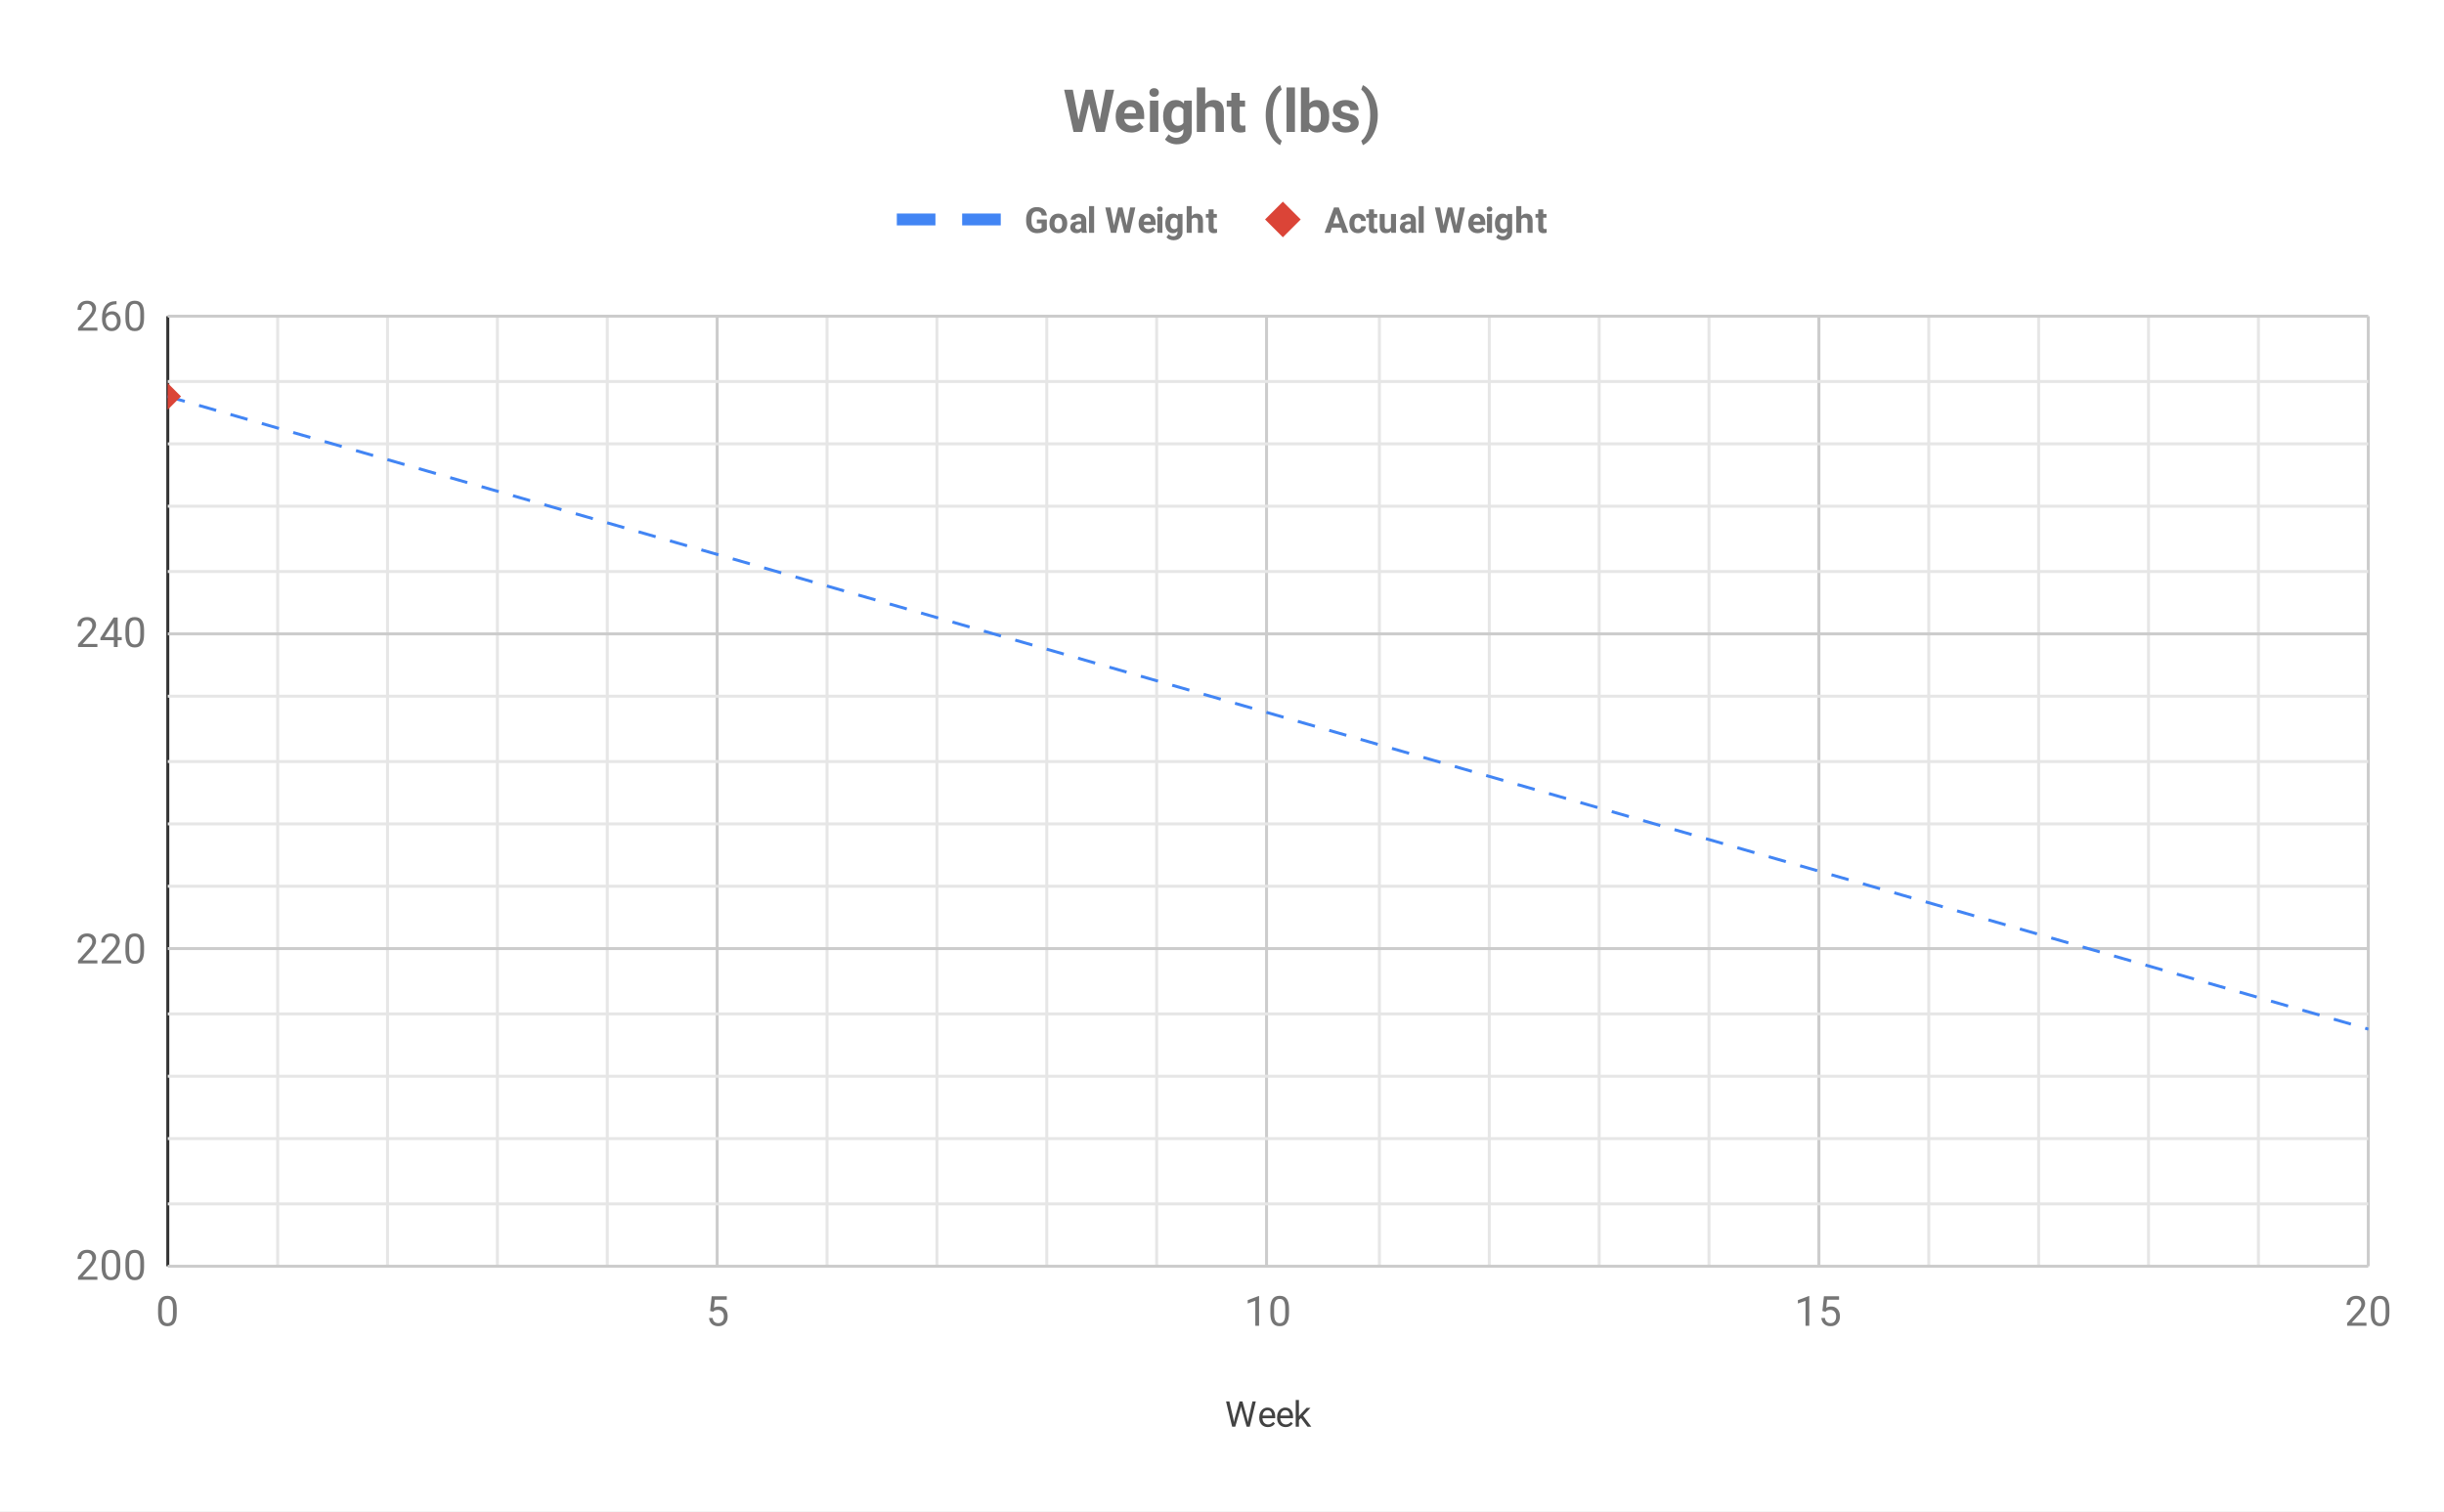
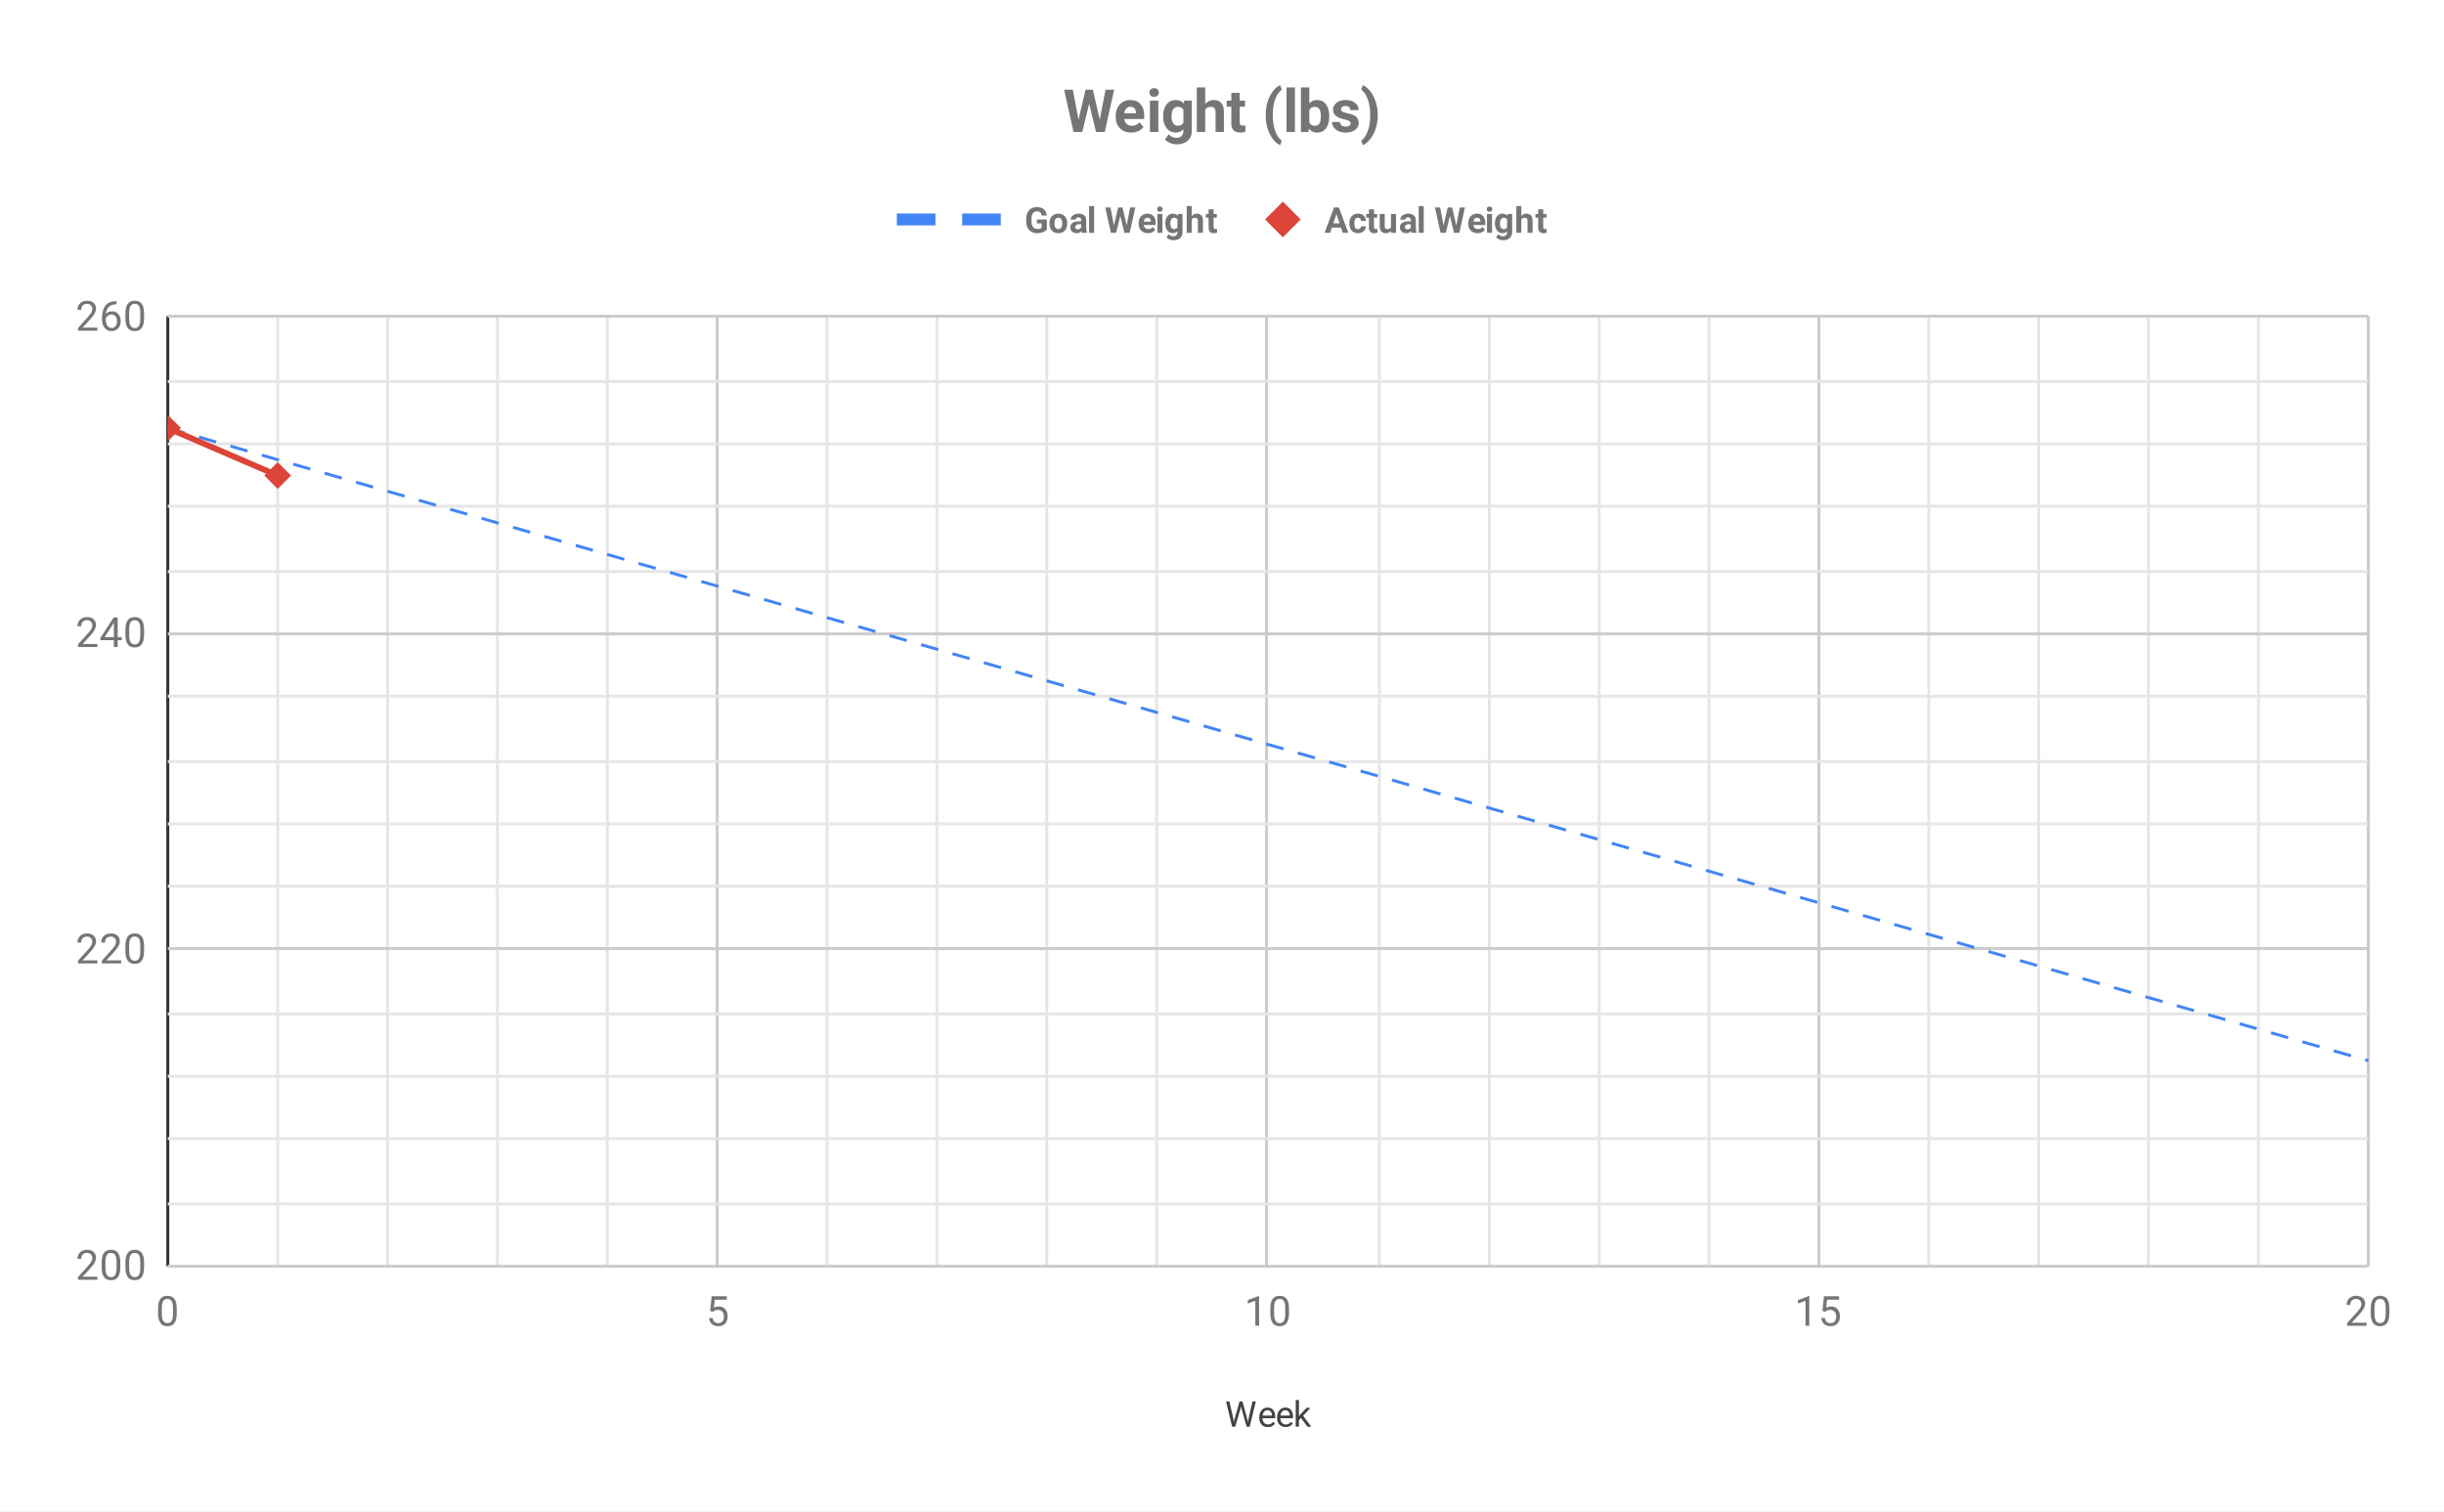
<svg xmlns="http://www.w3.org/2000/svg" version="1.1" viewBox="0.0 0.0 823.0 509.0" fill="none" stroke="none" stroke-linecap="square" stroke-miterlimit="10" width="823" height="509">
  <path fill="#ffffff" d="M0 0L823.0 0L823.0 509.0L0 509.0L0 0Z" fill-rule="nonzero" />
  <path fill="#ffffff" d="M0 0L823.0 0L823.0 509.0L0 509.0L0 0Z" fill-rule="nonzero" />
  <path stroke="#333333" stroke-width="1.0" stroke-linecap="butt" d="M56.5 106.5L56.5 426.5" fill-rule="nonzero" />
  <path stroke="#cccccc" stroke-width="1.0" stroke-linecap="butt" d="M241.5 106.5L241.5 426.5" fill-rule="nonzero" />
  <path stroke="#cccccc" stroke-width="1.0" stroke-linecap="butt" d="M426.5 106.5L426.5 426.5" fill-rule="nonzero" />
  <path stroke="#cccccc" stroke-width="1.0" stroke-linecap="butt" d="M612.5 106.5L612.5 426.5" fill-rule="nonzero" />
  <path stroke="#cccccc" stroke-width="1.0" stroke-linecap="butt" d="M797.5 106.5L797.5 426.5" fill-rule="nonzero" />
  <path stroke="#e6e6e6" stroke-width="1.0" stroke-linecap="butt" d="M204.5 106.5L204.5 426.5" fill-rule="nonzero" />
  <path stroke="#e6e6e6" stroke-width="1.0" stroke-linecap="butt" d="M167.5 106.5L167.5 426.5" fill-rule="nonzero" />
  <path stroke="#e6e6e6" stroke-width="1.0" stroke-linecap="butt" d="M130.5 106.5L130.5 426.5" fill-rule="nonzero" />
  <path stroke="#e6e6e6" stroke-width="1.0" stroke-linecap="butt" d="M93.5 106.5L93.5 426.5" fill-rule="nonzero" />
  <path stroke="#e6e6e6" stroke-width="1.0" stroke-linecap="butt" d="M389.5 106.5L389.5 426.5" fill-rule="nonzero" />
  <path stroke="#e6e6e6" stroke-width="1.0" stroke-linecap="butt" d="M352.5 106.5L352.5 426.5" fill-rule="nonzero" />
  <path stroke="#e6e6e6" stroke-width="1.0" stroke-linecap="butt" d="M315.5 106.5L315.5 426.5" fill-rule="nonzero" />
  <path stroke="#e6e6e6" stroke-width="1.0" stroke-linecap="butt" d="M278.5 106.5L278.5 426.5" fill-rule="nonzero" />
  <path stroke="#e6e6e6" stroke-width="1.0" stroke-linecap="butt" d="M575.5 106.5L575.5 426.5" fill-rule="nonzero" />
  <path stroke="#e6e6e6" stroke-width="1.0" stroke-linecap="butt" d="M538.5 106.5L538.5 426.5" fill-rule="nonzero" />
  <path stroke="#e6e6e6" stroke-width="1.0" stroke-linecap="butt" d="M501.5 106.5L501.5 426.5" fill-rule="nonzero" />
  <path stroke="#e6e6e6" stroke-width="1.0" stroke-linecap="butt" d="M464.5 106.5L464.5 426.5" fill-rule="nonzero" />
  <path stroke="#e6e6e6" stroke-width="1.0" stroke-linecap="butt" d="M760.5 106.5L760.5 426.5" fill-rule="nonzero" />
  <path stroke="#e6e6e6" stroke-width="1.0" stroke-linecap="butt" d="M723.5 106.5L723.5 426.5" fill-rule="nonzero" />
  <path stroke="#e6e6e6" stroke-width="1.0" stroke-linecap="butt" d="M686.5 106.5L686.5 426.5" fill-rule="nonzero" />
  <path stroke="#e6e6e6" stroke-width="1.0" stroke-linecap="butt" d="M649.5 106.5L649.5 426.5" fill-rule="nonzero" />
  <path stroke="#cccccc" stroke-width="1.0" stroke-linecap="butt" d="M56.5 426.5L797.5 426.5" fill-rule="nonzero" />
  <path stroke="#cccccc" stroke-width="1.0" stroke-linecap="butt" d="M56.5 319.5L797.5 319.5" fill-rule="nonzero" />
  <path stroke="#cccccc" stroke-width="1.0" stroke-linecap="butt" d="M56.5 213.5L797.5 213.5" fill-rule="nonzero" />
  <path stroke="#cccccc" stroke-width="1.0" stroke-linecap="butt" d="M56.5 106.5L797.5 106.5" fill-rule="nonzero" />
  <path stroke="#e6e6e6" stroke-width="1.0" stroke-linecap="butt" d="M56.5 341.5L797.5 341.5" fill-rule="nonzero" />
  <path stroke="#e6e6e6" stroke-width="1.0" stroke-linecap="butt" d="M56.5 362.5L797.5 362.5" fill-rule="nonzero" />
  <path stroke="#e6e6e6" stroke-width="1.0" stroke-linecap="butt" d="M56.5 383.5L797.5 383.5" fill-rule="nonzero" />
  <path stroke="#e6e6e6" stroke-width="1.0" stroke-linecap="butt" d="M56.5 405.5L797.5 405.5" fill-rule="nonzero" />
  <path stroke="#e6e6e6" stroke-width="1.0" stroke-linecap="butt" d="M56.5 234.5L797.5 234.5" fill-rule="nonzero" />
  <path stroke="#e6e6e6" stroke-width="1.0" stroke-linecap="butt" d="M56.5 256.5L797.5 256.5" fill-rule="nonzero" />
  <path stroke="#e6e6e6" stroke-width="1.0" stroke-linecap="butt" d="M56.5 277.5L797.5 277.5" fill-rule="nonzero" />
  <path stroke="#e6e6e6" stroke-width="1.0" stroke-linecap="butt" d="M56.5 298.5L797.5 298.5" fill-rule="nonzero" />
  <path stroke="#e6e6e6" stroke-width="1.0" stroke-linecap="butt" d="M56.5 128.5L797.5 128.5" fill-rule="nonzero" />
  <path stroke="#e6e6e6" stroke-width="1.0" stroke-linecap="butt" d="M56.5 149.5L797.5 149.5" fill-rule="nonzero" />
  <path stroke="#e6e6e6" stroke-width="1.0" stroke-linecap="butt" d="M56.5 170.5L797.5 170.5" fill-rule="nonzero" />
  <path stroke="#e6e6e6" stroke-width="1.0" stroke-linecap="butt" d="M56.5 192.5L797.5 192.5" fill-rule="nonzero" />
  <clipPath id="id_0">
    <path d="M56.45 106.883L797.55 106.883L797.55 426.55L56.45 426.55L56.45 106.883Z" clip-rule="nonzero" />
  </clipPath>
-   <path stroke="#4285f4" stroke-width="1.0" stroke-linecap="butt" stroke-dasharray="6.0,5.0" clip-path="url(#id_0)" d="M56.45 133.522C56.45 133.522 81.153 140.626 93.505 144.178C105.857 147.73 118.208 151.281 130.56 154.833C142.912 158.385 155.263 161.937 167.615 165.489C179.967 169.041 192.318 172.593 204.67 176.144C217.022 179.696 229.373 183.248 241.725 186.8C254.077 190.352 266.428 193.904 278.78 197.456C291.132 201.007 303.483 204.559 315.835 208.111C328.187 211.663 340.538 215.215 352.89 218.767C365.242 222.319 377.593 225.87 389.945 229.422C402.297 232.974 414.648 236.526 427.0 240.078C439.352 243.63 451.703 247.181 464.055 250.733C476.407 254.285 488.758 257.837 501.11 261.389C513.462 264.941 525.813 268.493 538.165 272.044C550.517 275.596 562.868 279.148 575.22 282.7C587.572 286.252 599.923 289.804 612.275 293.356C624.627 296.907 636.978 300.459 649.33 304.011C661.682 307.563 674.033 311.115 686.385 314.667C698.737 318.219 711.088 321.77 723.44 325.322C735.792 328.874 748.143 332.426 760.495 335.978C772.847 339.53 797.55 346.633 797.55 346.633" fill-rule="nonzero" />
-   <path stroke="#db4437" stroke-width="2.0" stroke-linecap="butt" clip-path="url(#id_0)" d="M56.45 133.522L56.45 133.522" fill-rule="nonzero" />
-   <path fill="#db4437" clip-path="url(#id_0)" d="M56.45 129.022L60.95 133.522L56.45 138.022L51.95 133.522Z" fill-rule="nonzero" />
+   <path stroke="#4285f4" stroke-width="1.0" stroke-linecap="butt" stroke-dasharray="6.0,5.0" clip-path="url(#id_0)" d="M56.45 144.178C56.45 144.178 81.153 151.281 93.505 154.833C105.857 158.385 118.208 161.937 130.56 165.489C142.912 169.041 155.263 172.593 167.615 176.144C179.967 179.696 192.318 183.248 204.67 186.8C217.022 190.352 229.373 193.904 241.725 197.456C254.077 201.007 266.428 204.559 278.78 208.111C291.132 211.663 303.483 215.215 315.835 218.767C328.187 222.319 340.538 225.87 352.89 229.422C365.242 232.974 377.593 236.526 389.945 240.078C402.297 243.63 414.648 247.181 427.0 250.733C439.352 254.285 451.703 257.837 464.055 261.389C476.407 264.941 488.758 268.493 501.11 272.044C513.462 275.596 525.813 279.148 538.165 282.7C550.517 286.252 562.868 289.804 575.22 293.356C587.572 296.907 599.923 300.459 612.275 304.011C624.627 307.563 636.978 311.115 649.33 314.667C661.682 318.219 674.033 321.77 686.385 325.322C698.737 328.874 711.088 332.426 723.44 335.978C735.792 339.53 748.143 343.081 760.495 346.633C772.847 350.185 797.55 357.289 797.55 357.289" fill-rule="nonzero" />
+   <path stroke="#db4437" stroke-width="2.0" stroke-linecap="butt" clip-path="url(#id_0)" d="M56.45 144.178L93.505 160.161" fill-rule="nonzero" />
+   <path fill="#db4437" clip-path="url(#id_0)" d="M56.45 139.678L60.95 144.178L56.45 148.678L51.95 144.178Z" fill-rule="nonzero" />
+   <path fill="#db4437" clip-path="url(#id_0)" d="M93.505 155.661L98.005 160.161L93.505 164.661L89.005 160.161Z" fill-rule="nonzero" />
  <path fill="#424242" d="M415.328 477.863L415.5 478.988L415.734 477.972L417.422 472.019L418.375 472.019L420.016 477.972L420.25 479.003L420.438 477.847L421.766 472.019L422.891 472.019L420.828 480.55L419.797 480.55L418.031 474.331L417.906 473.675L417.766 474.331L415.953 480.55L414.922 480.55L412.859 472.019L413.984 472.019L415.328 477.863ZM426.953 480.675Q425.656 480.675 424.844 479.831Q424.047 478.972 424.047 477.55L424.047 477.363Q424.047 476.409 424.406 475.675Q424.766 474.925 425.406 474.519Q426.062 474.097 426.812 474.097Q428.047 474.097 428.734 474.909Q429.422 475.722 429.422 477.238L429.422 477.691L425.125 477.691Q425.156 478.628 425.672 479.206Q426.203 479.784 427.016 479.784Q427.578 479.784 427.969 479.55Q428.375 479.316 428.688 478.925L429.344 479.441Q428.547 480.675 426.953 480.675ZM426.812 474.988Q426.156 474.988 425.703 475.472Q425.266 475.941 425.172 476.8L428.344 476.8L428.344 476.722Q428.297 475.894 427.891 475.441Q427.5 474.988 426.812 474.988ZM432.953 480.675Q431.656 480.675 430.844 479.831Q430.047 478.972 430.047 477.55L430.047 477.363Q430.047 476.409 430.406 475.675Q430.766 474.925 431.406 474.519Q432.062 474.097 432.812 474.097Q434.047 474.097 434.734 474.909Q435.422 475.722 435.422 477.238L435.422 477.691L431.125 477.691Q431.156 478.628 431.672 479.206Q432.203 479.784 433.016 479.784Q433.578 479.784 433.969 479.55Q434.375 479.316 434.688 478.925L435.344 479.441Q434.547 480.675 432.953 480.675ZM432.812 474.988Q432.156 474.988 431.703 475.472Q431.266 475.941 431.172 476.8L434.344 476.8L434.344 476.722Q434.297 475.894 433.891 475.441Q433.5 474.988 432.812 474.988ZM438.094 477.613L437.406 478.316L437.406 480.55L436.328 480.55L436.328 471.55L437.406 471.55L437.406 476.988L437.984 476.3L439.969 474.206L441.281 474.206L438.812 476.863L441.578 480.55L440.297 480.55L438.094 477.613Z" fill-rule="nonzero" />
  <path fill="#757575" d="M32.794 431.05L26.278 431.05L26.278 430.144L29.716 426.316Q30.481 425.441 30.778 424.909Q31.075 424.363 31.075 423.769Q31.075 423.003 30.591 422.503Q30.122 422.003 29.341 422.003Q28.403 422.003 27.872 422.534Q27.356 423.066 27.356 424.034L26.091 424.034Q26.091 422.659 26.966 421.816Q27.856 420.956 29.341 420.956Q30.731 420.956 31.528 421.691Q32.341 422.409 32.341 423.628Q32.341 425.097 30.466 427.128L27.809 430.019L32.794 430.019L32.794 431.05ZM40.513 426.8Q40.513 429.019 39.747 430.113Q38.997 431.191 37.388 431.191Q35.794 431.191 35.028 430.144Q34.263 429.081 34.231 426.972L34.231 425.284Q34.231 423.097 34.981 422.034Q35.747 420.956 37.372 420.956Q38.981 420.956 39.731 421.988Q40.497 423.019 40.513 425.159L40.513 426.8ZM39.247 425.081Q39.247 423.472 38.794 422.738Q38.356 422.003 37.372 422.003Q36.403 422.003 35.95 422.738Q35.513 423.456 35.497 424.972L35.497 427.003Q35.497 428.613 35.966 429.394Q36.434 430.159 37.388 430.159Q38.325 430.159 38.778 429.441Q39.231 428.706 39.247 427.144L39.247 425.081ZM48.513 426.8Q48.513 429.019 47.747 430.113Q46.997 431.191 45.388 431.191Q43.794 431.191 43.028 430.144Q42.263 429.081 42.231 426.972L42.231 425.284Q42.231 423.097 42.981 422.034Q43.747 420.956 45.372 420.956Q46.981 420.956 47.731 421.988Q48.497 423.019 48.513 425.159L48.513 426.8ZM47.247 425.081Q47.247 423.472 46.794 422.738Q46.356 422.003 45.372 422.003Q44.403 422.003 43.95 422.738Q43.513 423.456 43.497 424.972L43.497 427.003Q43.497 428.613 43.966 429.394Q44.434 430.159 45.388 430.159Q46.325 430.159 46.778 429.441Q47.231 428.706 47.247 427.144L47.247 425.081Z" fill-rule="nonzero" />
  <path fill="#757575" d="M32.794 324.494L26.278 324.494L26.278 323.588L29.716 319.76Q30.481 318.885 30.778 318.354Q31.075 317.807 31.075 317.213Q31.075 316.448 30.591 315.948Q30.122 315.448 29.341 315.448Q28.403 315.448 27.872 315.979Q27.356 316.51 27.356 317.479L26.091 317.479Q26.091 316.104 26.966 315.26Q27.856 314.401 29.341 314.401Q30.731 314.401 31.528 315.135Q32.341 315.854 32.341 317.073Q32.341 318.541 30.466 320.573L27.809 323.463L32.794 323.463L32.794 324.494ZM40.794 324.494L34.278 324.494L34.278 323.588L37.716 319.76Q38.481 318.885 38.778 318.354Q39.075 317.807 39.075 317.213Q39.075 316.448 38.591 315.948Q38.122 315.448 37.341 315.448Q36.403 315.448 35.872 315.979Q35.356 316.51 35.356 317.479L34.091 317.479Q34.091 316.104 34.966 315.26Q35.856 314.401 37.341 314.401Q38.731 314.401 39.528 315.135Q40.341 315.854 40.341 317.073Q40.341 318.541 38.466 320.573L35.809 323.463L40.794 323.463L40.794 324.494ZM48.513 320.244Q48.513 322.463 47.747 323.557Q46.997 324.635 45.388 324.635Q43.794 324.635 43.028 323.588Q42.263 322.526 42.231 320.416L42.231 318.729Q42.231 316.541 42.981 315.479Q43.747 314.401 45.372 314.401Q46.981 314.401 47.731 315.432Q48.497 316.463 48.513 318.604L48.513 320.244ZM47.247 318.526Q47.247 316.916 46.794 316.182Q46.356 315.448 45.372 315.448Q44.403 315.448 43.95 316.182Q43.513 316.901 43.497 318.416L43.497 320.448Q43.497 322.057 43.966 322.838Q44.434 323.604 45.388 323.604Q46.325 323.604 46.778 322.885Q47.231 322.151 47.247 320.588L47.247 318.526Z" fill-rule="nonzero" />
  <path fill="#757575" d="M32.794 217.939L26.278 217.939L26.278 217.033L29.716 213.205Q30.481 212.33 30.778 211.798Q31.075 211.251 31.075 210.658Q31.075 209.892 30.591 209.392Q30.122 208.892 29.341 208.892Q28.403 208.892 27.872 209.423Q27.356 209.955 27.356 210.923L26.091 210.923Q26.091 209.548 26.966 208.705Q27.856 207.845 29.341 207.845Q30.731 207.845 31.528 208.58Q32.341 209.298 32.341 210.517Q32.341 211.986 30.466 214.017L27.809 216.908L32.794 216.908L32.794 217.939ZM39.622 214.595L40.997 214.595L40.997 215.626L39.622 215.626L39.622 217.939L38.341 217.939L38.341 215.626L33.809 215.626L33.809 214.876L38.263 207.986L39.622 207.986L39.622 214.595ZM35.247 214.595L38.341 214.595L38.341 209.72L38.2 209.986L35.247 214.595ZM48.513 213.689Q48.513 215.908 47.747 217.001Q46.997 218.08 45.388 218.08Q43.794 218.08 43.028 217.033Q42.263 215.97 42.231 213.861L42.231 212.173Q42.231 209.986 42.981 208.923Q43.747 207.845 45.372 207.845Q46.981 207.845 47.731 208.876Q48.497 209.908 48.513 212.048L48.513 213.689ZM47.247 211.97Q47.247 210.361 46.794 209.626Q46.356 208.892 45.372 208.892Q44.403 208.892 43.95 209.626Q43.513 210.345 43.497 211.861L43.497 213.892Q43.497 215.501 43.966 216.283Q44.434 217.048 45.388 217.048Q46.325 217.048 46.778 216.33Q47.231 215.595 47.247 214.033L47.247 211.97Z" fill-rule="nonzero" />
  <path fill="#757575" d="M32.794 111.383L26.278 111.383L26.278 110.477L29.716 106.649Q30.481 105.774 30.778 105.243Q31.075 104.696 31.075 104.102Q31.075 103.336 30.591 102.836Q30.122 102.336 29.341 102.336Q28.403 102.336 27.872 102.868Q27.356 103.399 27.356 104.368L26.091 104.368Q26.091 102.993 26.966 102.149Q27.856 101.29 29.341 101.29Q30.731 101.29 31.528 102.024Q32.341 102.743 32.341 103.961Q32.341 105.43 30.466 107.461L27.809 110.352L32.794 110.352L32.794 111.383ZM39.247 101.43L39.247 102.493L39.013 102.493Q37.528 102.524 36.653 103.368Q35.778 104.211 35.638 105.758Q36.434 104.852 37.794 104.852Q39.091 104.852 39.856 105.774Q40.638 106.68 40.638 108.133Q40.638 109.68 39.794 110.602Q38.966 111.524 37.559 111.524Q36.138 111.524 35.247 110.43Q34.356 109.321 34.356 107.602L34.356 107.118Q34.356 104.368 35.528 102.915Q36.7 101.461 39.013 101.43L39.247 101.43ZM37.575 105.915Q36.934 105.915 36.388 106.305Q35.841 106.68 35.622 107.274L35.622 107.743Q35.622 108.977 36.169 109.727Q36.731 110.477 37.559 110.477Q38.419 110.477 38.903 109.852Q39.388 109.211 39.388 108.196Q39.388 107.165 38.888 106.54Q38.403 105.915 37.575 105.915ZM48.513 107.133Q48.513 109.352 47.747 110.446Q46.997 111.524 45.388 111.524Q43.794 111.524 43.028 110.477Q42.263 109.415 42.231 107.305L42.231 105.618Q42.231 103.43 42.981 102.368Q43.747 101.29 45.372 101.29Q46.981 101.29 47.731 102.321Q48.497 103.352 48.513 105.493L48.513 107.133ZM47.247 105.415Q47.247 103.805 46.794 103.071Q46.356 102.336 45.372 102.336Q44.403 102.336 43.95 103.071Q43.513 103.79 43.497 105.305L43.497 107.336Q43.497 108.946 43.966 109.727Q44.434 110.493 45.388 110.493Q46.325 110.493 46.778 109.774Q47.231 109.04 47.247 107.477L47.247 105.415Z" fill-rule="nonzero" />
  <path fill="#757575" d="M59.513 442.3Q59.513 444.519 58.747 445.613Q57.997 446.691 56.388 446.691Q54.794 446.691 54.028 445.644Q53.263 444.581 53.231 442.472L53.231 440.784Q53.231 438.597 53.981 437.534Q54.747 436.456 56.372 436.456Q57.981 436.456 58.731 437.488Q59.497 438.519 59.513 440.659L59.513 442.3ZM58.247 440.581Q58.247 438.972 57.794 438.238Q57.356 437.503 56.372 437.503Q55.403 437.503 54.95 438.238Q54.513 438.956 54.497 440.472L54.497 442.503Q54.497 444.113 54.966 444.894Q55.434 445.659 56.388 445.659Q57.325 445.659 57.778 444.941Q58.231 444.206 58.247 442.644L58.247 440.581Z" fill-rule="nonzero" />
  <path fill="#757575" d="M239.131 441.566L239.647 436.597L244.741 436.597L244.741 437.769L240.709 437.769L240.412 440.472Q241.147 440.05 242.069 440.05Q243.428 440.05 244.225 440.956Q245.037 441.847 245.037 443.378Q245.037 444.909 244.194 445.8Q243.366 446.691 241.881 446.691Q240.569 446.691 239.725 445.956Q238.897 445.222 238.772 443.925L239.975 443.925Q240.084 444.784 240.569 445.222Q241.069 445.659 241.881 445.659Q242.756 445.659 243.256 445.066Q243.772 444.456 243.772 443.394Q243.772 442.394 243.225 441.8Q242.678 441.191 241.772 441.191Q240.959 441.191 240.475 441.55L240.147 441.816L239.131 441.566Z" fill-rule="nonzero" />
  <path fill="#757575" d="M423.984 446.55L422.719 446.55L422.719 438.128L420.156 439.05L420.156 437.909L423.781 436.55L423.984 436.55L423.984 446.55ZM434.062 442.3Q434.062 444.519 433.297 445.613Q432.547 446.691 430.938 446.691Q429.344 446.691 428.578 445.644Q427.812 444.581 427.781 442.472L427.781 440.784Q427.781 438.597 428.531 437.534Q429.297 436.456 430.922 436.456Q432.531 436.456 433.281 437.488Q434.047 438.519 434.062 440.659L434.062 442.3ZM432.797 440.581Q432.797 438.972 432.344 438.238Q431.906 437.503 430.922 437.503Q429.953 437.503 429.5 438.238Q429.062 438.956 429.047 440.472L429.047 442.503Q429.047 444.113 429.516 444.894Q429.984 445.659 430.938 445.659Q431.875 445.659 432.328 444.941Q432.781 444.206 432.797 442.644L432.797 440.581Z" fill-rule="nonzero" />
  <path fill="#757575" d="M609.259 446.55L607.994 446.55L607.994 438.128L605.431 439.05L605.431 437.909L609.056 436.55L609.259 436.55L609.259 446.55ZM613.681 441.566L614.197 436.597L619.291 436.597L619.291 437.769L615.259 437.769L614.962 440.472Q615.697 440.05 616.619 440.05Q617.978 440.05 618.775 440.956Q619.587 441.847 619.587 443.378Q619.587 444.909 618.744 445.8Q617.916 446.691 616.431 446.691Q615.119 446.691 614.275 445.956Q613.447 445.222 613.322 443.925L614.525 443.925Q614.634 444.784 615.119 445.222Q615.619 445.659 616.431 445.659Q617.306 445.659 617.806 445.066Q618.322 444.456 618.322 443.394Q618.322 442.394 617.775 441.8Q617.228 441.191 616.322 441.191Q615.509 441.191 615.025 441.55L614.697 441.816L613.681 441.566Z" fill-rule="nonzero" />
  <path fill="#757575" d="M796.894 446.55L790.378 446.55L790.378 445.644L793.816 441.816Q794.581 440.941 794.878 440.409Q795.175 439.863 795.175 439.269Q795.175 438.503 794.691 438.003Q794.222 437.503 793.441 437.503Q792.503 437.503 791.972 438.034Q791.456 438.566 791.456 439.534L790.191 439.534Q790.191 438.159 791.066 437.316Q791.956 436.456 793.441 436.456Q794.831 436.456 795.628 437.191Q796.441 437.909 796.441 439.128Q796.441 440.597 794.566 442.628L791.909 445.519L796.894 445.519L796.894 446.55ZM804.612 442.3Q804.612 444.519 803.847 445.613Q803.097 446.691 801.487 446.691Q799.894 446.691 799.128 445.644Q798.362 444.581 798.331 442.472L798.331 440.784Q798.331 438.597 799.081 437.534Q799.847 436.456 801.472 436.456Q803.081 436.456 803.831 437.488Q804.597 438.519 804.612 440.659L804.612 442.3ZM803.347 440.581Q803.347 438.972 802.894 438.238Q802.456 437.503 801.472 437.503Q800.503 437.503 800.05 438.238Q799.612 438.956 799.597 440.472L799.597 442.503Q799.597 444.113 800.066 444.894Q800.534 445.659 801.487 445.659Q802.425 445.659 802.878 444.941Q803.331 444.206 803.347 442.644L803.347 440.581Z" fill-rule="nonzero" />
  <path stroke="#4285f4" stroke-width="4.0" stroke-linecap="butt" stroke-dasharray="13.0,9.0" d="M302.0 73.917L337.0 73.917" fill-rule="nonzero" />
  <path fill="#757575" d="M352.516 77.339Q352.031 77.901 351.156 78.229Q350.297 78.542 349.25 78.542Q348.141 78.542 347.297 78.057Q346.469 77.573 346.016 76.651Q345.562 75.729 345.547 74.479L345.547 73.901Q345.547 72.62 345.969 71.698Q346.406 70.76 347.219 70.26Q348.031 69.76 349.125 69.76Q350.641 69.76 351.5 70.495Q352.359 71.214 352.516 72.604L350.797 72.604Q350.688 71.87 350.281 71.526Q349.875 71.182 349.172 71.182Q348.281 71.182 347.812 71.854Q347.344 72.526 347.344 73.87L347.344 74.401Q347.344 75.745 347.844 76.432Q348.359 77.12 349.344 77.12Q350.328 77.12 350.75 76.698L350.75 75.229L349.156 75.229L349.156 73.932L352.516 73.932L352.516 77.339ZM353.391 75.182Q353.391 74.245 353.75 73.51Q354.109 72.76 354.797 72.37Q355.484 71.964 356.375 71.964Q357.672 71.964 358.469 72.745Q359.281 73.526 359.375 74.87L359.391 75.307Q359.391 76.776 358.578 77.667Q357.766 78.542 356.391 78.542Q355.016 78.542 354.203 77.667Q353.391 76.776 353.391 75.26L353.391 75.182ZM355.078 75.307Q355.078 76.214 355.422 76.698Q355.766 77.167 356.391 77.167Q357.016 77.167 357.359 76.698Q357.703 76.229 357.703 75.182Q357.703 74.307 357.359 73.823Q357.016 73.323 356.375 73.323Q355.766 73.323 355.422 73.807Q355.078 74.292 355.078 75.307ZM364.328 78.417Q364.203 78.182 364.156 77.854Q363.547 78.542 362.562 78.542Q361.625 78.542 361.016 77.995Q360.406 77.448 360.406 76.635Q360.406 75.62 361.141 75.089Q361.891 74.542 363.312 74.542L364.078 74.542L364.078 74.182Q364.078 73.745 363.859 73.479Q363.641 73.214 363.141 73.214Q362.719 73.214 362.469 73.417Q362.234 73.62 362.234 73.979L360.547 73.979Q360.547 73.432 360.875 72.964Q361.219 72.495 361.844 72.229Q362.469 71.964 363.234 71.964Q364.406 71.964 365.094 72.557Q365.781 73.135 365.781 74.198L365.781 76.948Q365.797 77.854 366.031 78.323L366.031 78.417L364.328 78.417ZM362.922 77.245Q363.297 77.245 363.609 77.073Q363.938 76.901 364.078 76.62L364.078 75.526L363.453 75.526Q362.188 75.526 362.094 76.417L362.094 76.51Q362.094 76.823 362.312 77.042Q362.531 77.245 362.922 77.245ZM368.438 78.417L366.734 78.417L366.734 69.417L368.438 69.417L368.438 78.417ZM379.406 75.948L380.562 69.885L382.312 69.885L380.422 78.417L378.641 78.417L377.25 72.714L375.875 78.417L374.094 78.417L372.203 69.885L373.953 69.885L375.109 75.948L376.516 69.885L378.0 69.885L379.406 75.948ZM386.562 78.542Q385.172 78.542 384.297 77.682Q383.422 76.823 383.422 75.401L383.422 75.229Q383.422 74.276 383.781 73.526Q384.156 72.776 384.828 72.37Q385.516 71.964 386.375 71.964Q387.688 71.964 388.422 72.792Q389.172 73.604 389.172 75.104L389.172 75.792L385.141 75.792Q385.219 76.417 385.625 76.792Q386.047 77.167 386.688 77.167Q387.656 77.167 388.203 76.464L389.047 77.385Q388.656 77.932 388.0 78.245Q387.359 78.542 386.562 78.542ZM386.375 73.323Q385.875 73.323 385.562 73.667Q385.25 74.01 385.156 74.635L387.516 74.635L387.516 74.51Q387.5 73.948 387.203 73.635Q386.922 73.323 386.375 73.323ZM391.438 78.417L389.734 78.417L389.734 72.073L391.438 72.073L391.438 78.417ZM389.641 70.432Q389.641 70.057 389.891 69.807Q390.156 69.557 390.594 69.557Q391.016 69.557 391.266 69.807Q391.531 70.057 391.531 70.432Q391.531 70.823 391.266 71.073Q391.016 71.307 390.578 71.307Q390.156 71.307 389.891 71.073Q389.641 70.823 389.641 70.432ZM392.406 75.198Q392.406 73.745 393.094 72.854Q393.797 71.964 394.969 71.964Q396.016 71.964 396.594 72.667L396.672 72.073L398.203 72.073L398.203 78.198Q398.203 79.042 397.812 79.651Q397.438 80.276 396.75 80.589Q396.078 80.917 395.156 80.917Q394.453 80.917 393.781 80.635Q393.125 80.354 392.797 79.917L393.547 78.885Q394.172 79.589 395.078 79.589Q395.75 79.589 396.125 79.229Q396.5 78.87 396.5 78.214L396.5 77.87Q395.922 78.542 394.953 78.542Q393.812 78.542 393.109 77.651Q392.406 76.745 392.406 75.276L392.406 75.198ZM394.094 75.323Q394.094 76.182 394.438 76.682Q394.797 77.167 395.391 77.167Q396.172 77.167 396.5 76.589L396.5 73.917Q396.156 73.339 395.406 73.339Q394.797 73.339 394.438 73.839Q394.094 74.339 394.094 75.323ZM401.297 72.76Q401.984 71.964 403.0 71.964Q405.062 71.964 405.094 74.354L405.094 78.417L403.391 78.417L403.391 74.401Q403.391 73.854 403.156 73.604Q402.922 73.339 402.375 73.339Q401.641 73.339 401.297 73.917L401.297 78.417L399.609 78.417L399.609 69.417L401.297 69.417L401.297 72.76ZM408.672 70.51L408.672 72.073L409.766 72.073L409.766 73.323L408.672 73.323L408.672 76.479Q408.672 76.839 408.812 76.995Q408.953 77.135 409.328 77.135Q409.609 77.135 409.828 77.104L409.828 78.385Q409.328 78.542 408.797 78.542Q407.016 78.542 406.984 76.729L406.984 73.323L406.062 73.323L406.062 72.073L406.984 72.073L406.984 70.51L408.672 70.51Z" fill-rule="nonzero" />
  <path fill="#db4437" d="M432.0 67.917L438.0 73.917L432.0 79.917L426.0 73.917Z" fill-rule="nonzero" />
  <path fill="#757575" d="M451.578 76.651L448.5 76.651L447.906 78.417L446.047 78.417L449.219 69.885L450.844 69.885L454.047 78.417L452.172 78.417L451.578 76.651ZM448.969 75.229L451.109 75.229L450.031 72.042L448.969 75.229ZM457.281 77.167Q457.75 77.167 458.047 76.917Q458.344 76.651 458.359 76.229L459.938 76.229Q459.938 76.87 459.594 77.417Q459.25 77.948 458.641 78.245Q458.047 78.542 457.312 78.542Q455.953 78.542 455.172 77.682Q454.391 76.807 454.391 75.276L454.391 75.167Q454.391 73.698 455.172 72.839Q455.953 71.964 457.312 71.964Q458.5 71.964 459.219 72.635Q459.938 73.307 459.938 74.432L458.359 74.432Q458.344 73.948 458.047 73.635Q457.75 73.323 457.281 73.323Q456.688 73.323 456.375 73.76Q456.078 74.198 456.078 75.151L456.078 75.339Q456.078 76.307 456.375 76.745Q456.672 77.167 457.281 77.167ZM462.672 70.51L462.672 72.073L463.766 72.073L463.766 73.323L462.672 73.323L462.672 76.479Q462.672 76.839 462.812 76.995Q462.953 77.135 463.328 77.135Q463.609 77.135 463.828 77.104L463.828 78.385Q463.328 78.542 462.797 78.542Q461.016 78.542 460.984 76.729L460.984 73.323L460.062 73.323L460.062 72.073L460.984 72.073L460.984 70.51L462.672 70.51ZM468.453 77.776Q467.828 78.542 466.719 78.542Q465.688 78.542 465.156 77.948Q464.625 77.354 464.609 76.229L464.609 72.073L466.297 72.073L466.297 76.167Q466.297 77.167 467.203 77.167Q468.062 77.167 468.391 76.557L468.391 72.073L470.094 72.073L470.094 78.417L468.5 78.417L468.453 77.776ZM475.328 78.417Q475.203 78.182 475.156 77.854Q474.547 78.542 473.562 78.542Q472.625 78.542 472.016 77.995Q471.406 77.448 471.406 76.635Q471.406 75.62 472.141 75.089Q472.891 74.542 474.312 74.542L475.078 74.542L475.078 74.182Q475.078 73.745 474.859 73.479Q474.641 73.214 474.141 73.214Q473.719 73.214 473.469 73.417Q473.234 73.62 473.234 73.979L471.547 73.979Q471.547 73.432 471.875 72.964Q472.219 72.495 472.844 72.229Q473.469 71.964 474.234 71.964Q475.406 71.964 476.094 72.557Q476.781 73.135 476.781 74.198L476.781 76.948Q476.797 77.854 477.031 78.323L477.031 78.417L475.328 78.417ZM473.922 77.245Q474.297 77.245 474.609 77.073Q474.938 76.901 475.078 76.62L475.078 75.526L474.453 75.526Q473.188 75.526 473.094 76.417L473.094 76.51Q473.094 76.823 473.312 77.042Q473.531 77.245 473.922 77.245ZM479.438 78.417L477.734 78.417L477.734 69.417L479.438 69.417L479.438 78.417ZM490.406 75.948L491.562 69.885L493.312 69.885L491.422 78.417L489.641 78.417L488.25 72.714L486.875 78.417L485.094 78.417L483.203 69.885L484.953 69.885L486.109 75.948L487.516 69.885L489.0 69.885L490.406 75.948ZM497.562 78.542Q496.172 78.542 495.297 77.682Q494.422 76.823 494.422 75.401L494.422 75.229Q494.422 74.276 494.781 73.526Q495.156 72.776 495.828 72.37Q496.516 71.964 497.375 71.964Q498.688 71.964 499.422 72.792Q500.172 73.604 500.172 75.104L500.172 75.792L496.141 75.792Q496.219 76.417 496.625 76.792Q497.047 77.167 497.688 77.167Q498.656 77.167 499.203 76.464L500.047 77.385Q499.656 77.932 499.0 78.245Q498.359 78.542 497.562 78.542ZM497.375 73.323Q496.875 73.323 496.562 73.667Q496.25 74.01 496.156 74.635L498.516 74.635L498.516 74.51Q498.5 73.948 498.203 73.635Q497.922 73.323 497.375 73.323ZM502.438 78.417L500.734 78.417L500.734 72.073L502.438 72.073L502.438 78.417ZM500.641 70.432Q500.641 70.057 500.891 69.807Q501.156 69.557 501.594 69.557Q502.016 69.557 502.266 69.807Q502.531 70.057 502.531 70.432Q502.531 70.823 502.266 71.073Q502.016 71.307 501.578 71.307Q501.156 71.307 500.891 71.073Q500.641 70.823 500.641 70.432ZM503.406 75.198Q503.406 73.745 504.094 72.854Q504.797 71.964 505.969 71.964Q507.016 71.964 507.594 72.667L507.672 72.073L509.203 72.073L509.203 78.198Q509.203 79.042 508.812 79.651Q508.438 80.276 507.75 80.589Q507.078 80.917 506.156 80.917Q505.453 80.917 504.781 80.635Q504.125 80.354 503.797 79.917L504.547 78.885Q505.172 79.589 506.078 79.589Q506.75 79.589 507.125 79.229Q507.5 78.87 507.5 78.214L507.5 77.87Q506.922 78.542 505.953 78.542Q504.812 78.542 504.109 77.651Q503.406 76.745 503.406 75.276L503.406 75.198ZM505.094 75.323Q505.094 76.182 505.438 76.682Q505.797 77.167 506.391 77.167Q507.172 77.167 507.5 76.589L507.5 73.917Q507.156 73.339 506.406 73.339Q505.797 73.339 505.438 73.839Q505.094 74.339 505.094 75.323ZM512.297 72.76Q512.984 71.964 514.0 71.964Q516.062 71.964 516.094 74.354L516.094 78.417L514.391 78.417L514.391 74.401Q514.391 73.854 514.156 73.604Q513.922 73.339 513.375 73.339Q512.641 73.339 512.297 73.917L512.297 78.417L510.609 78.417L510.609 69.417L512.297 69.417L512.297 72.76ZM519.672 70.51L519.672 72.073L520.766 72.073L520.766 73.323L519.672 73.323L519.672 76.479Q519.672 76.839 519.812 76.995Q519.953 77.135 520.328 77.135Q520.609 77.135 520.828 77.104L520.828 78.385Q520.328 78.542 519.797 78.542Q518.016 78.542 517.984 76.729L517.984 73.323L517.062 73.323L517.062 72.073L517.984 72.073L517.984 70.51L519.672 70.51Z" fill-rule="nonzero" />
  <path fill="#757575" d="M370.344 40.341L372.266 30.231L375.172 30.231L372.031 44.45L369.078 44.45L366.766 34.934L364.453 44.45L361.5 44.45L358.344 30.231L361.266 30.231L363.188 40.325L365.531 30.231L368.016 30.231L370.344 40.341ZM380.953 44.653Q378.625 44.653 377.156 43.231Q375.703 41.794 375.703 39.419L375.703 39.153Q375.703 37.559 376.312 36.309Q376.938 35.044 378.062 34.372Q379.188 33.684 380.641 33.684Q382.797 33.684 384.047 35.059Q385.297 36.419 385.297 38.934L385.297 40.091L378.562 40.091Q378.703 41.122 379.391 41.747Q380.078 42.372 381.141 42.372Q382.766 42.372 383.688 41.184L385.062 42.747Q384.438 43.638 383.344 44.153Q382.266 44.653 380.953 44.653ZM380.625 35.966Q379.781 35.966 379.25 36.544Q378.734 37.106 378.594 38.153L382.516 38.153L382.516 37.934Q382.5 36.997 382.016 36.481Q381.531 35.966 380.625 35.966ZM390.062 44.45L387.234 44.45L387.234 33.888L390.062 33.888L390.062 44.45ZM387.062 31.153Q387.062 30.512 387.484 30.106Q387.922 29.7 388.641 29.7Q389.375 29.7 389.797 30.106Q390.234 30.512 390.234 31.153Q390.234 31.794 389.797 32.2Q389.359 32.606 388.641 32.606Q387.938 32.606 387.5 32.2Q387.062 31.794 387.062 31.153ZM391.672 39.091Q391.672 36.653 392.828 35.169Q393.984 33.684 395.953 33.684Q397.688 33.684 398.656 34.872L398.781 33.888L401.328 33.888L401.328 44.091Q401.328 45.481 400.703 46.513Q400.078 47.544 398.922 48.075Q397.781 48.606 396.25 48.606Q395.094 48.606 393.984 48.138Q392.891 47.684 392.312 46.95L393.562 45.231Q394.625 46.419 396.125 46.419Q397.25 46.419 397.875 45.809Q398.5 45.216 398.5 44.106L398.5 43.544Q397.531 44.653 395.938 44.653Q394.031 44.653 392.844 43.169Q391.672 41.669 391.672 39.2L391.672 39.091ZM394.5 39.294Q394.5 40.731 395.078 41.544Q395.656 42.356 396.656 42.356Q397.938 42.356 398.5 41.388L398.5 36.95Q397.938 35.981 396.672 35.981Q395.656 35.981 395.078 36.809Q394.5 37.638 394.5 39.294ZM405.844 35.028Q406.969 33.684 408.656 33.684Q412.094 33.684 412.141 37.684L412.141 44.45L409.328 44.45L409.328 37.763Q409.328 36.856 408.938 36.419Q408.547 35.981 407.641 35.981Q406.391 35.981 405.844 36.934L405.844 44.45L403.016 44.45L403.016 29.45L405.844 29.45L405.844 35.028ZM417.469 31.278L417.469 33.888L419.266 33.888L419.266 35.95L417.469 35.95L417.469 41.231Q417.469 41.809 417.688 42.075Q417.906 42.325 418.547 42.325Q419.016 42.325 419.375 42.247L419.375 44.388Q418.547 44.653 417.672 44.653Q414.703 44.653 414.641 41.653L414.641 35.95L413.094 35.95L413.094 33.888L414.641 33.888L414.641 31.278L417.469 31.278ZM426.219 38.669Q426.219 36.434 426.812 34.419Q427.406 32.388 428.562 30.841Q429.734 29.278 431.078 28.669L431.625 30.184Q430.203 31.247 429.406 33.45Q428.609 35.653 428.609 38.606L428.609 38.919Q428.609 41.872 429.391 44.091Q430.188 46.309 431.625 47.403L431.078 48.888Q429.75 48.294 428.609 46.778Q427.469 45.278 426.859 43.309Q426.25 41.341 426.219 39.184L426.219 38.669ZM436.062 44.45L433.234 44.45L433.234 29.45L436.062 29.45L436.062 44.45ZM447.609 39.263Q447.609 41.809 446.516 43.231Q445.438 44.653 443.5 44.653Q441.781 44.653 440.75 43.325L440.625 44.45L438.078 44.45L438.078 29.45L440.906 29.45L440.906 34.825Q441.891 33.684 443.469 33.684Q445.406 33.684 446.5 35.106Q447.609 36.528 447.609 39.106L447.609 39.263ZM444.781 39.059Q444.781 37.45 444.266 36.716Q443.766 35.981 442.766 35.981Q441.422 35.981 440.906 37.091L440.906 41.263Q441.422 42.372 442.781 42.372Q444.156 42.372 444.578 41.028Q444.781 40.372 444.781 39.059ZM454.812 41.528Q454.812 41.013 454.297 40.716Q453.781 40.419 452.656 40.184Q448.875 39.388 448.875 36.981Q448.875 35.575 450.047 34.638Q451.219 33.684 453.094 33.684Q455.109 33.684 456.312 34.638Q457.516 35.575 457.516 37.091L454.703 37.091Q454.703 36.497 454.312 36.106Q453.922 35.7 453.094 35.7Q452.375 35.7 451.984 36.028Q451.594 36.341 451.594 36.841Q451.594 37.309 452.031 37.606Q452.484 37.888 453.531 38.106Q454.594 38.309 455.312 38.575Q457.547 39.388 457.547 41.419Q457.547 42.856 456.312 43.763Q455.078 44.653 453.109 44.653Q451.781 44.653 450.75 44.184Q449.719 43.7 449.125 42.872Q448.547 42.044 448.547 41.091L451.219 41.091Q451.266 41.841 451.781 42.247Q452.297 42.638 453.172 42.638Q453.984 42.638 454.391 42.341Q454.812 42.028 454.812 41.528ZM463.953 38.888Q463.953 41.106 463.312 43.153Q462.672 45.184 461.484 46.747Q460.297 48.309 458.938 48.888L458.391 47.403Q459.781 46.356 460.578 44.184Q461.375 41.997 461.406 39.169L461.406 38.653Q461.406 35.731 460.609 33.513Q459.812 31.278 458.391 30.169L458.938 28.669Q460.266 29.247 461.438 30.762Q462.625 32.278 463.266 34.294Q463.922 36.294 463.953 38.45L463.953 38.888Z" fill-rule="nonzero" />
</svg>
